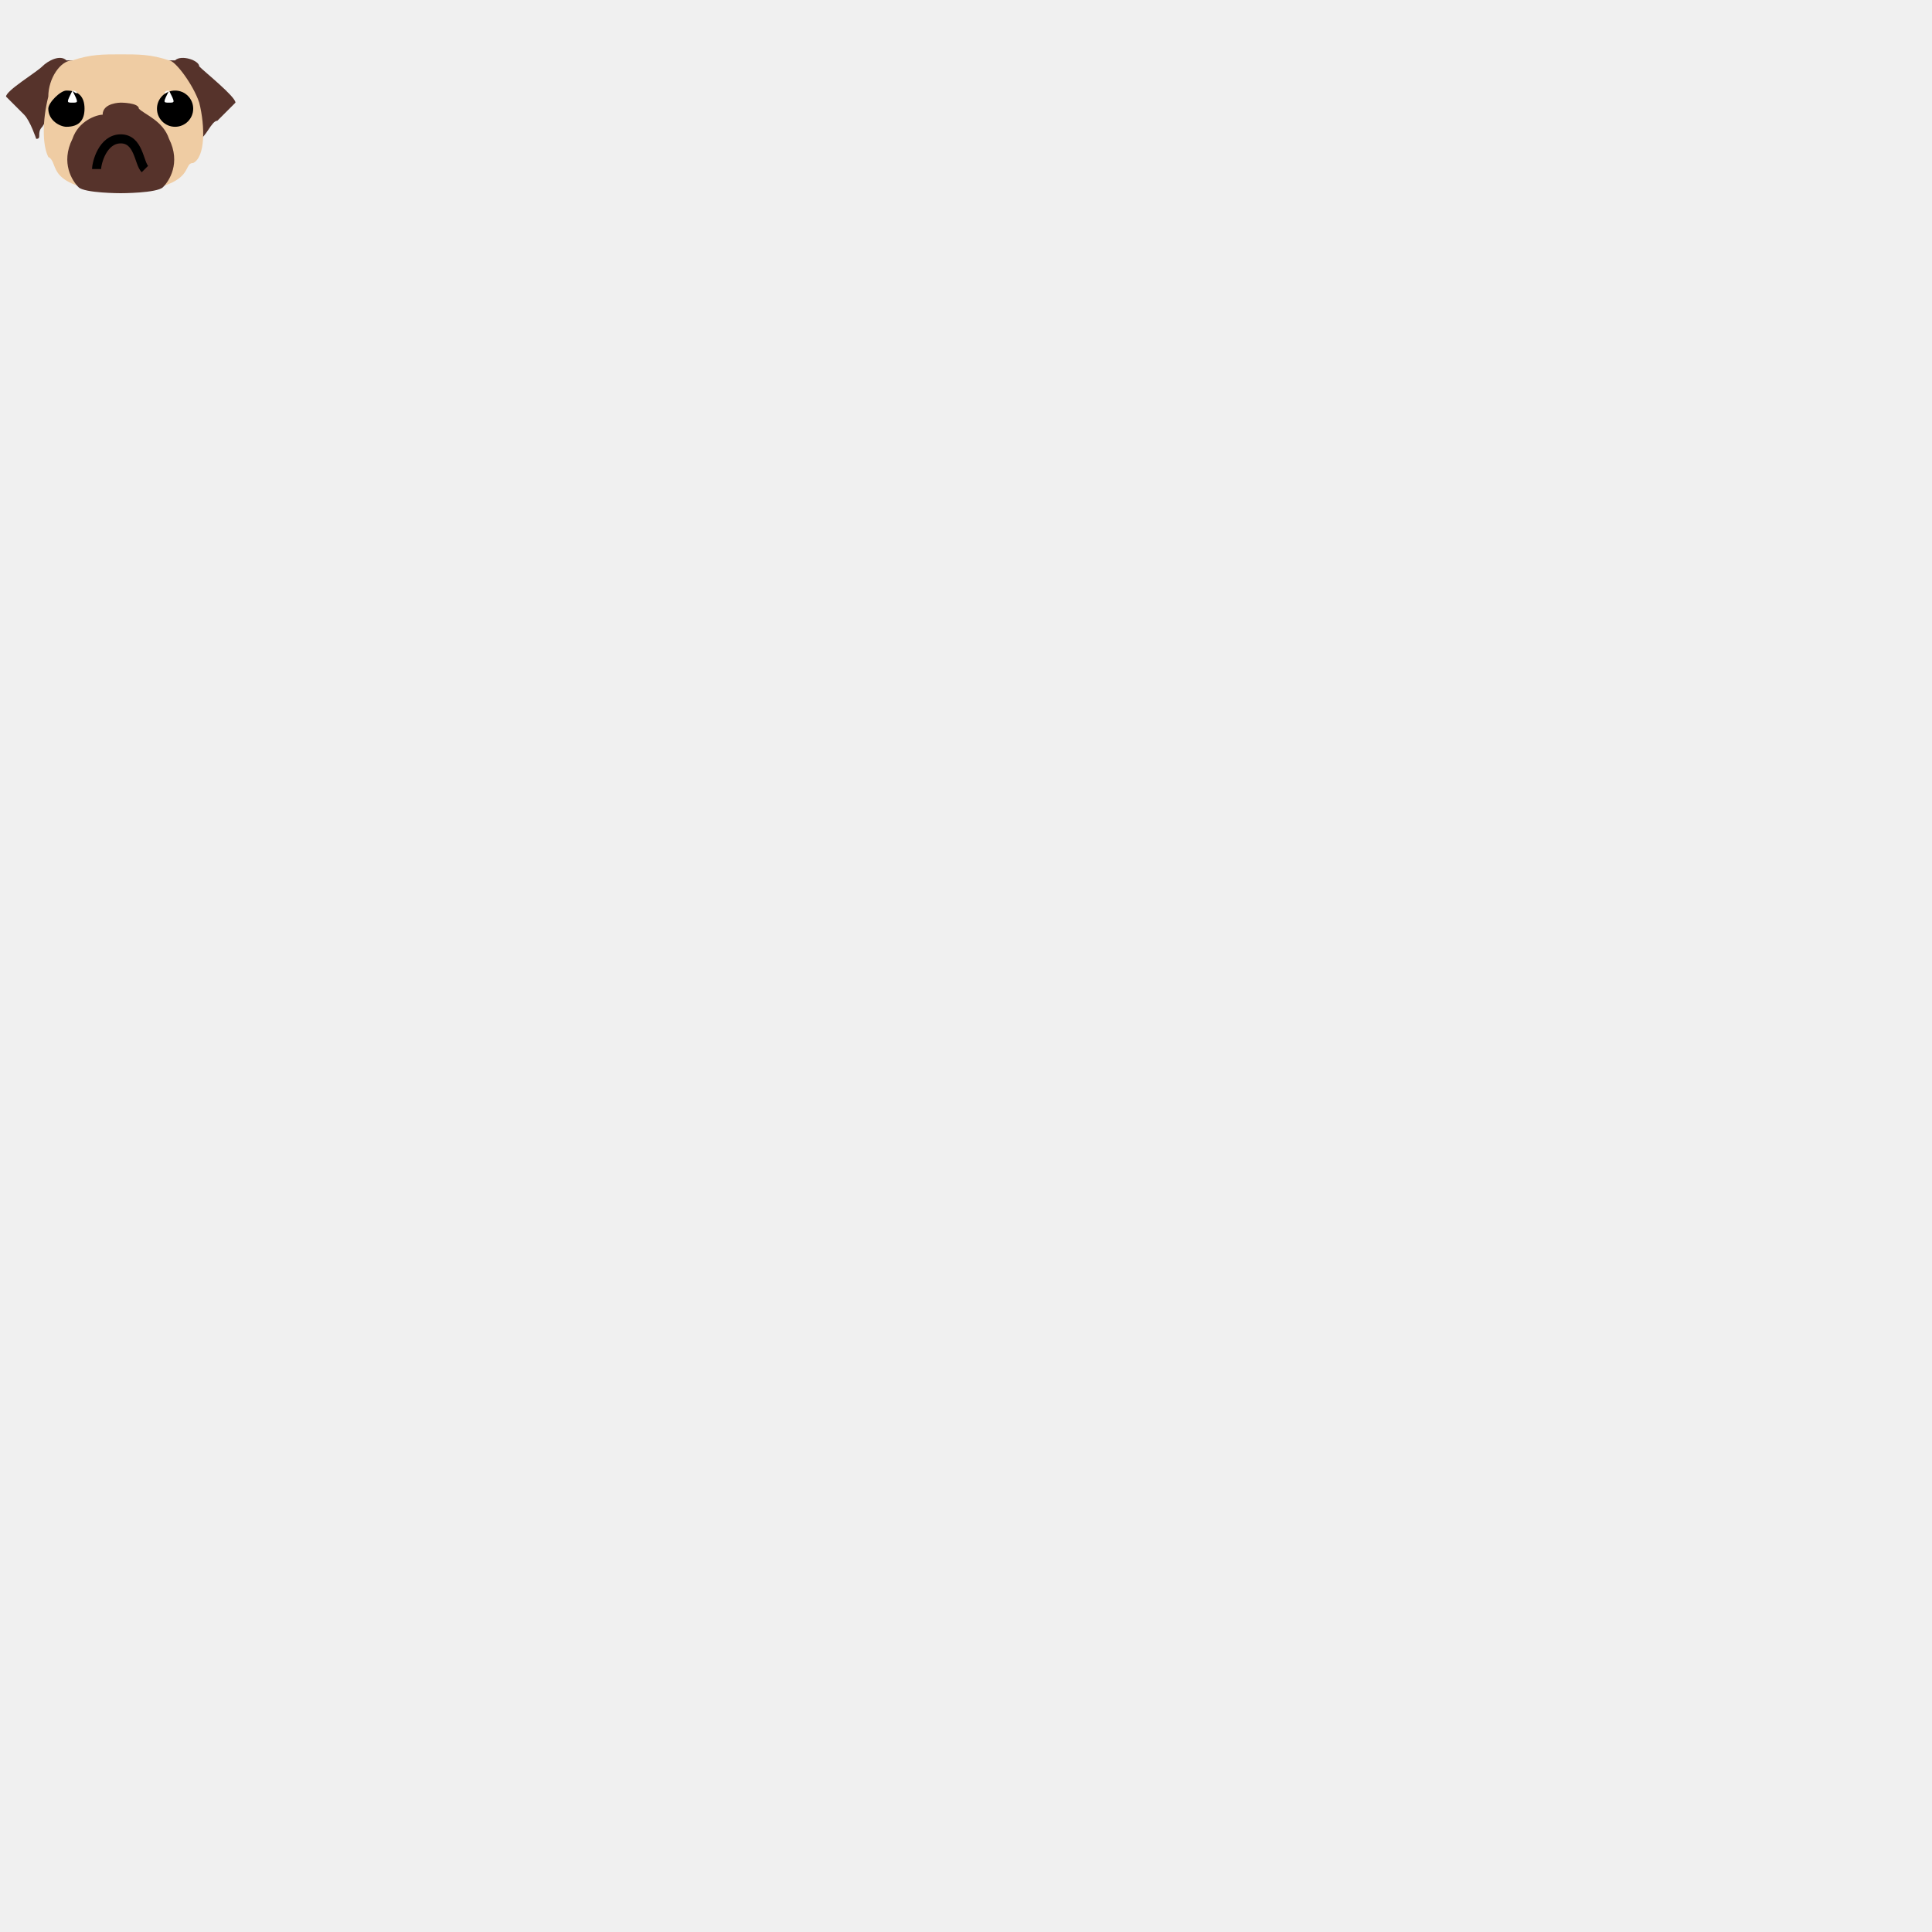
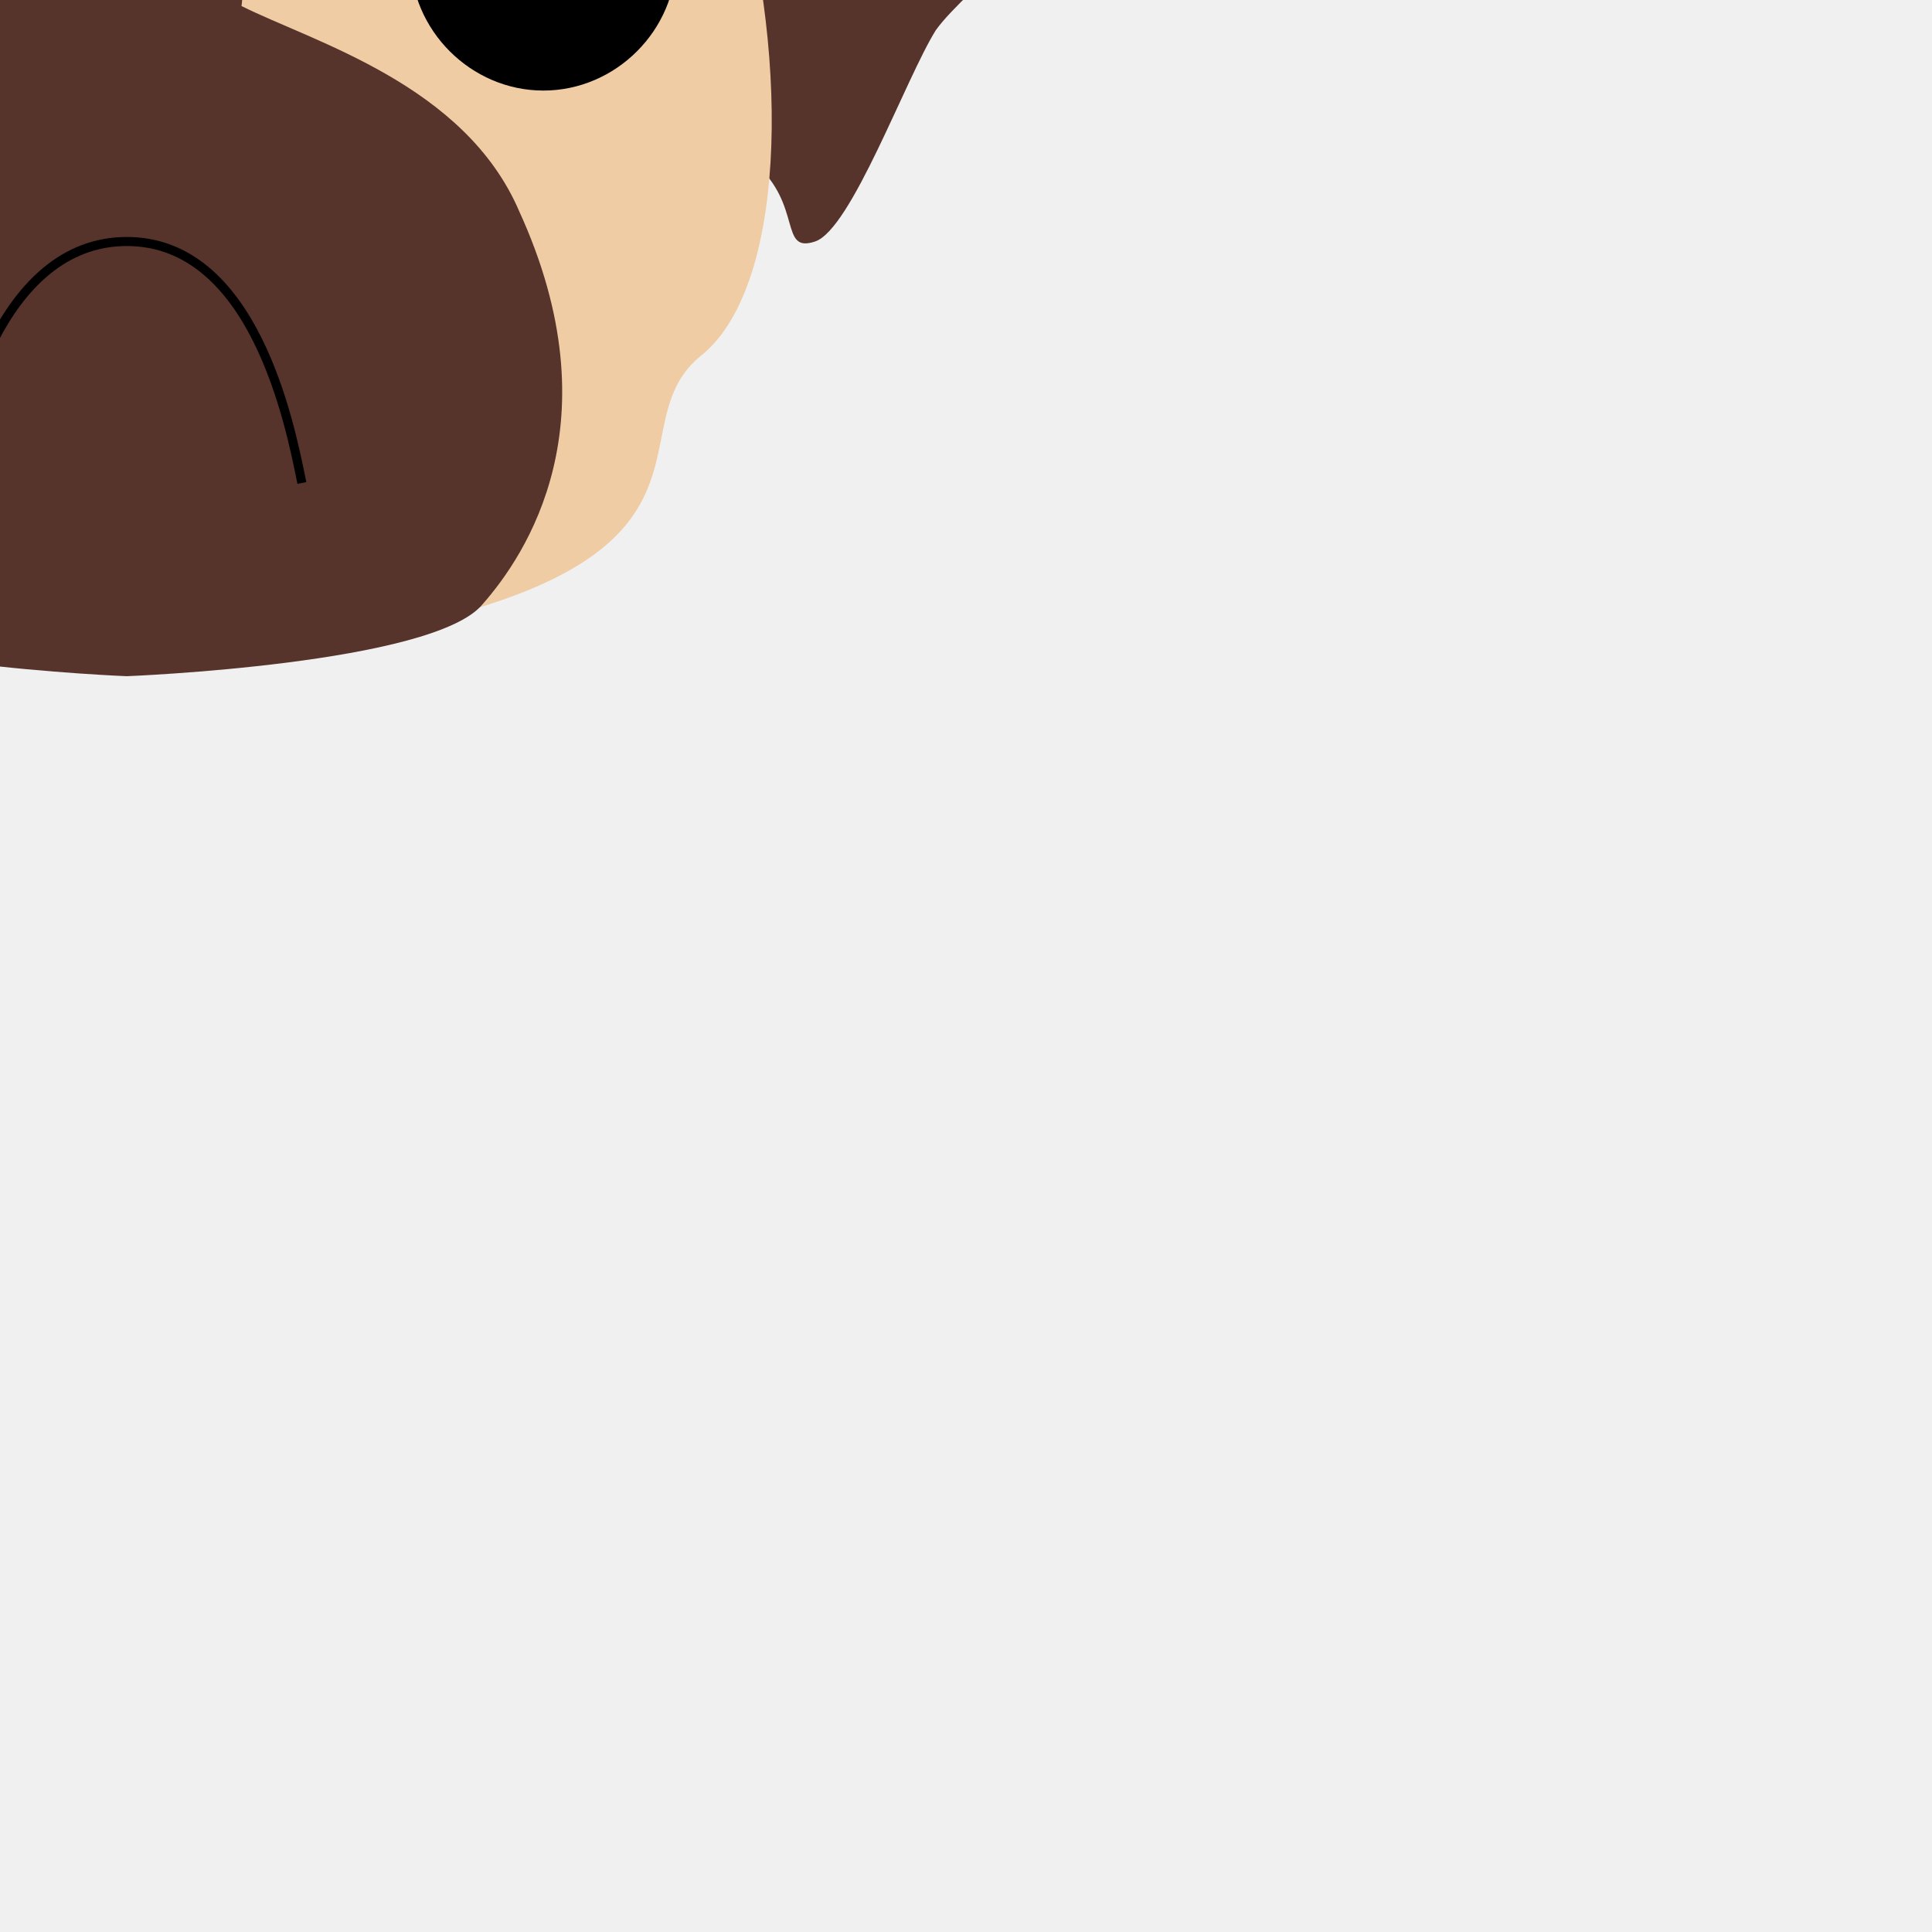
<svg xmlns="http://www.w3.org/2000/svg" viewBox="0 0 32 32">
-   <path fill="#56332B" d="M2.6,1c0,0,0.2,0,0.3,0C3,0.9,3.3,1,3.3,1.1c0.1,0.1,0.6,0.5,0.6,0.6c0,0-0.2,0.2-0.3,0.3  C3.5,2,3.4,2.3,3.3,2.3c-0.1,0,0-0.1-0.1-0.2" />
-   <path fill="#56332B" d="M1.4,1c0,0-0.2,0-0.3,0C1,0.9,0.8,1,0.7,1.1C0.6,1.2,0.1,1.5,0.1,1.6c0,0,0.2,0.2,0.3,0.3  C0.5,2,0.6,2.3,0.6,2.3c0.1,0,0-0.1,0.1-0.2" />
-   <path fill="#EFCCA3" d="M2,3.2C0.7,3.1,1,2.7,0.8,2.6C0.7,2.4,0.7,2,0.8,1.6C0.8,1.3,1,1,1.2,1C1.5,0.9,1.7,0.9,2,0.9s0.5,0,0.8,0.1  c0.1,0,0.4,0.4,0.5,0.7c0.1,0.4,0.1,0.9-0.1,1C3,2.7,3.3,3.1,2,3.2z" />
-   <circle cx="2.9" cy="1.8" r="0.3" />
-   <path fill="#FFFFFF" d="M2.8,1.5C2.8,1.5,2.9,1.6,2.8,1.5c0.1,0.2,0.1,0.2,0,0.2S2.7,1.7,2.8,1.5C2.7,1.6,2.7,1.5,2.8,1.5z" />
-   <path fill="#56332B" d="M2,3.2c0,0-0.6,0-0.7-0.1C1.2,3,1,2.7,1.2,2.3C1.3,2,1.6,1.9,1.7,1.9C1.7,1.7,2,1.7,2,1.7s0.3,0,0.3,0.1  C2.4,1.9,2.7,2,2.8,2.3C3,2.7,2.8,3,2.7,3.1C2.6,3.2,2,3.2,2,3.2z" />
-   <path fill="none" stroke="#000000" stroke-width="0.15" stroke-miterlimit="10" d="M1.6,2.8c0-0.1,0.1-0.5,0.4-0.5s0.3,0.4,0.4,0.5" />
-   <path d="M1.1,1.5c0.2,0,0.3,0.1,0.3,0.3c0,0.2-0.1,0.3-0.3,0.3C1,2.1,0.8,2,0.8,1.8C0.8,1.7,1,1.5,1.1,1.5z" />
-   <path fill="#FFFFFF" d="M1.2,1.5C1.3,1.5,1.3,1.6,1.2,1.5c0.1,0.2,0.1,0.2,0,0.2S1.1,1.7,1.2,1.5C1.1,1.6,1.2,1.5,1.2,1.5z" />
+   <path fill="#56332B" d="M7.2-7.9c0,0,1.5-0.3,2.2-0.1C10-7.9,12.2-7.6,13-6.9c0.8,0.7,4.7,4.4,4.8,4.8c0.2,0.4-1.8,1.9-2.3,2.6   c-0.5,0.8-1.4,3.3-2,3.5c-0.6,0.2-0.2-0.6-1-1.3" />
+   <path fill="#56332B" d="M-3-7.9c0,0-1.5-0.3-2.1-0.1C-5.8-7.9-8-7.6-8.8-6.9c-0.8,0.7-4.7,4.4-4.9,4.8c-0.2,0.4,1.8,1.9,2.3,2.6   c0.5,0.8,1.4,3.3,2,3.5c0.6,0.2,0.2-0.6,1-1.3" />
+   <path fill="#EFCCA3" d="M2.1,11c-11.2-1-7.8-3.8-9.5-5.2c-1.4-1.1-1.5-4.7-0.6-8C-7.1-5-5.2-7.6-4.2-7.9c2-0.6,4.3-0.8,6.3-0.7   c2,0,4.2,0.1,6.3,0.7c1.1,0.3,3,2.9,3.8,5.8c0.9,3.2,0.8,6.9-0.6,8C9.9,7.3,13.3,10.1,2.1,11z" />
+   <path d="M11.2-0.7c0,1.2-1,2.2-2.2,2.2c-1.2,0-2.2-1-2.2-2.2c0-1.2,1-2.2,2.2-2.2C10.2-2.9,11.2-1.9,11.2-0.7z" />
+   <path fill="#FFFFFF" d="M9-1.6c0,0.3-0.3,0.6-0.6,0.6c-0.3,0-0.6-0.3-0.6-0.6s0.3-0.6,0.6-0.6C8.7-2.2,9-1.9,9-1.6z" />
+   <path fill="#56332B" d="M2.1,11.2c0,0-5.1-0.2-6-1.2C-4.5,9.2-6,7-4.6,3.5C-3.7,1.4-1.2,0.7,0,0.1c-0.1-1.3,2-1.1,2-1.1   s2.2-0.2,2,1.1c1.2,0.6,3.7,1.3,4.6,3.4C10.2,7,8.7,9.2,8,10C7.2,11,2.1,11.2,2.1,11.2z" />
+   <path fill="none" stroke="#000000" stroke-width="0.15" stroke-miterlimit="10" d="M-0.8,8c0.1-1,0.8-4,2.9-4C4.2,4,4.8,7,5,8" />
+   <path d="M-7-0.7c0,1.2,1,2.2,2.2,2.2s2.2-1,2.2-2.2c0-1.2-1-2.2-2.2-2.2S-7-1.9-7-0.7z" />
+   <circle fill="#FFFFFF" cx="-4.3" cy="-1.6" r="0.6" />
</svg>
